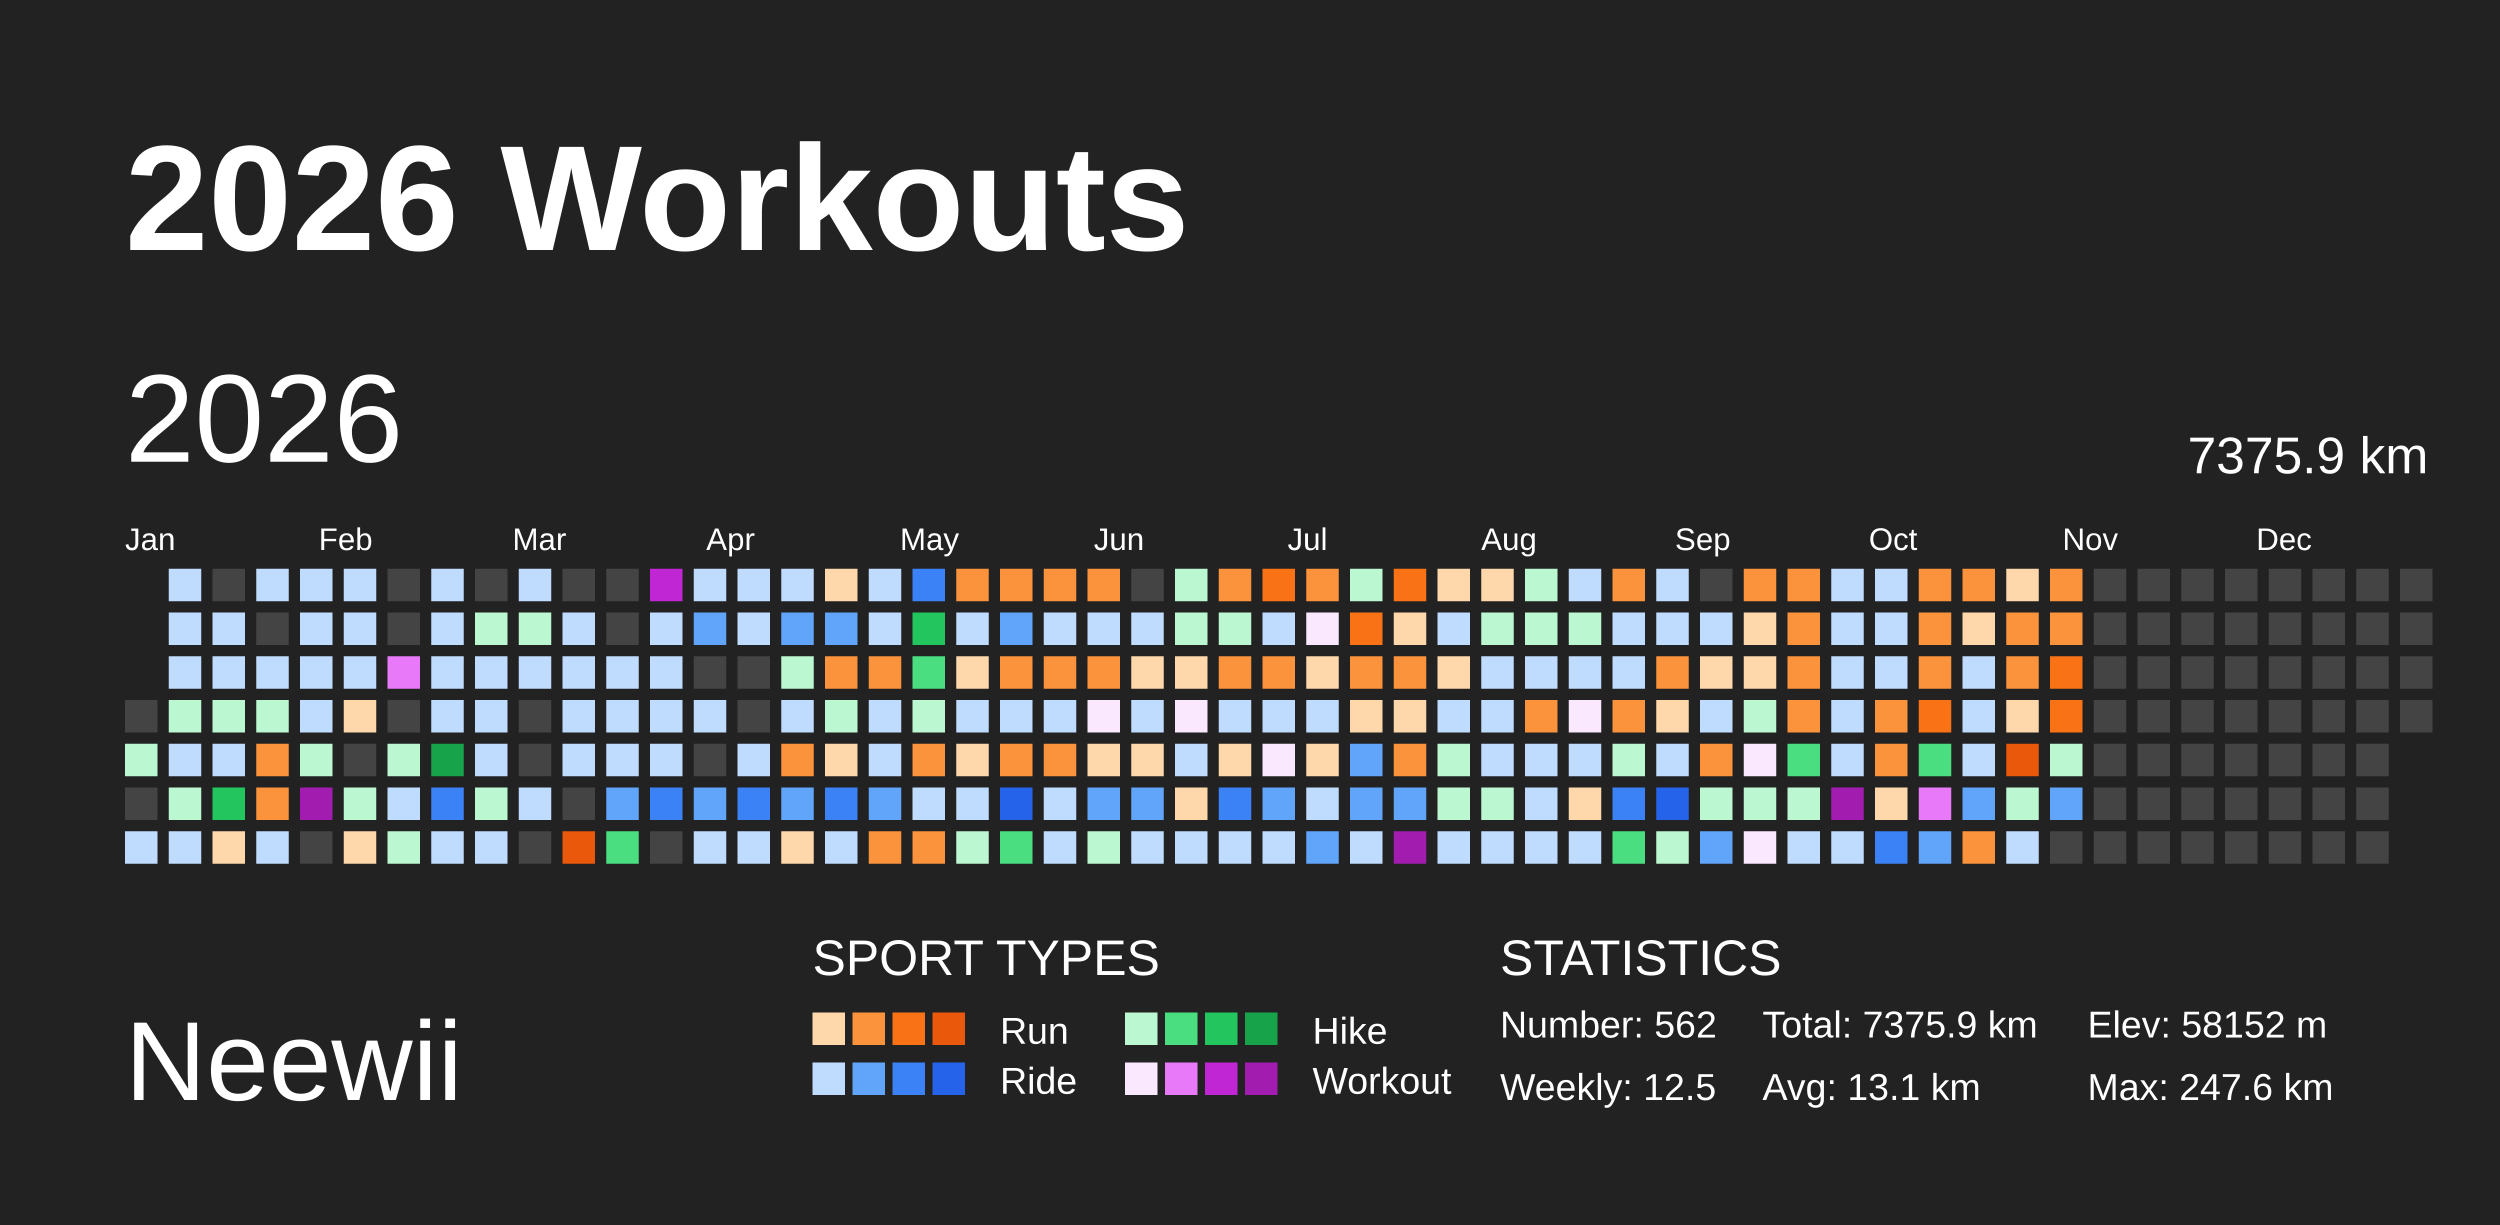
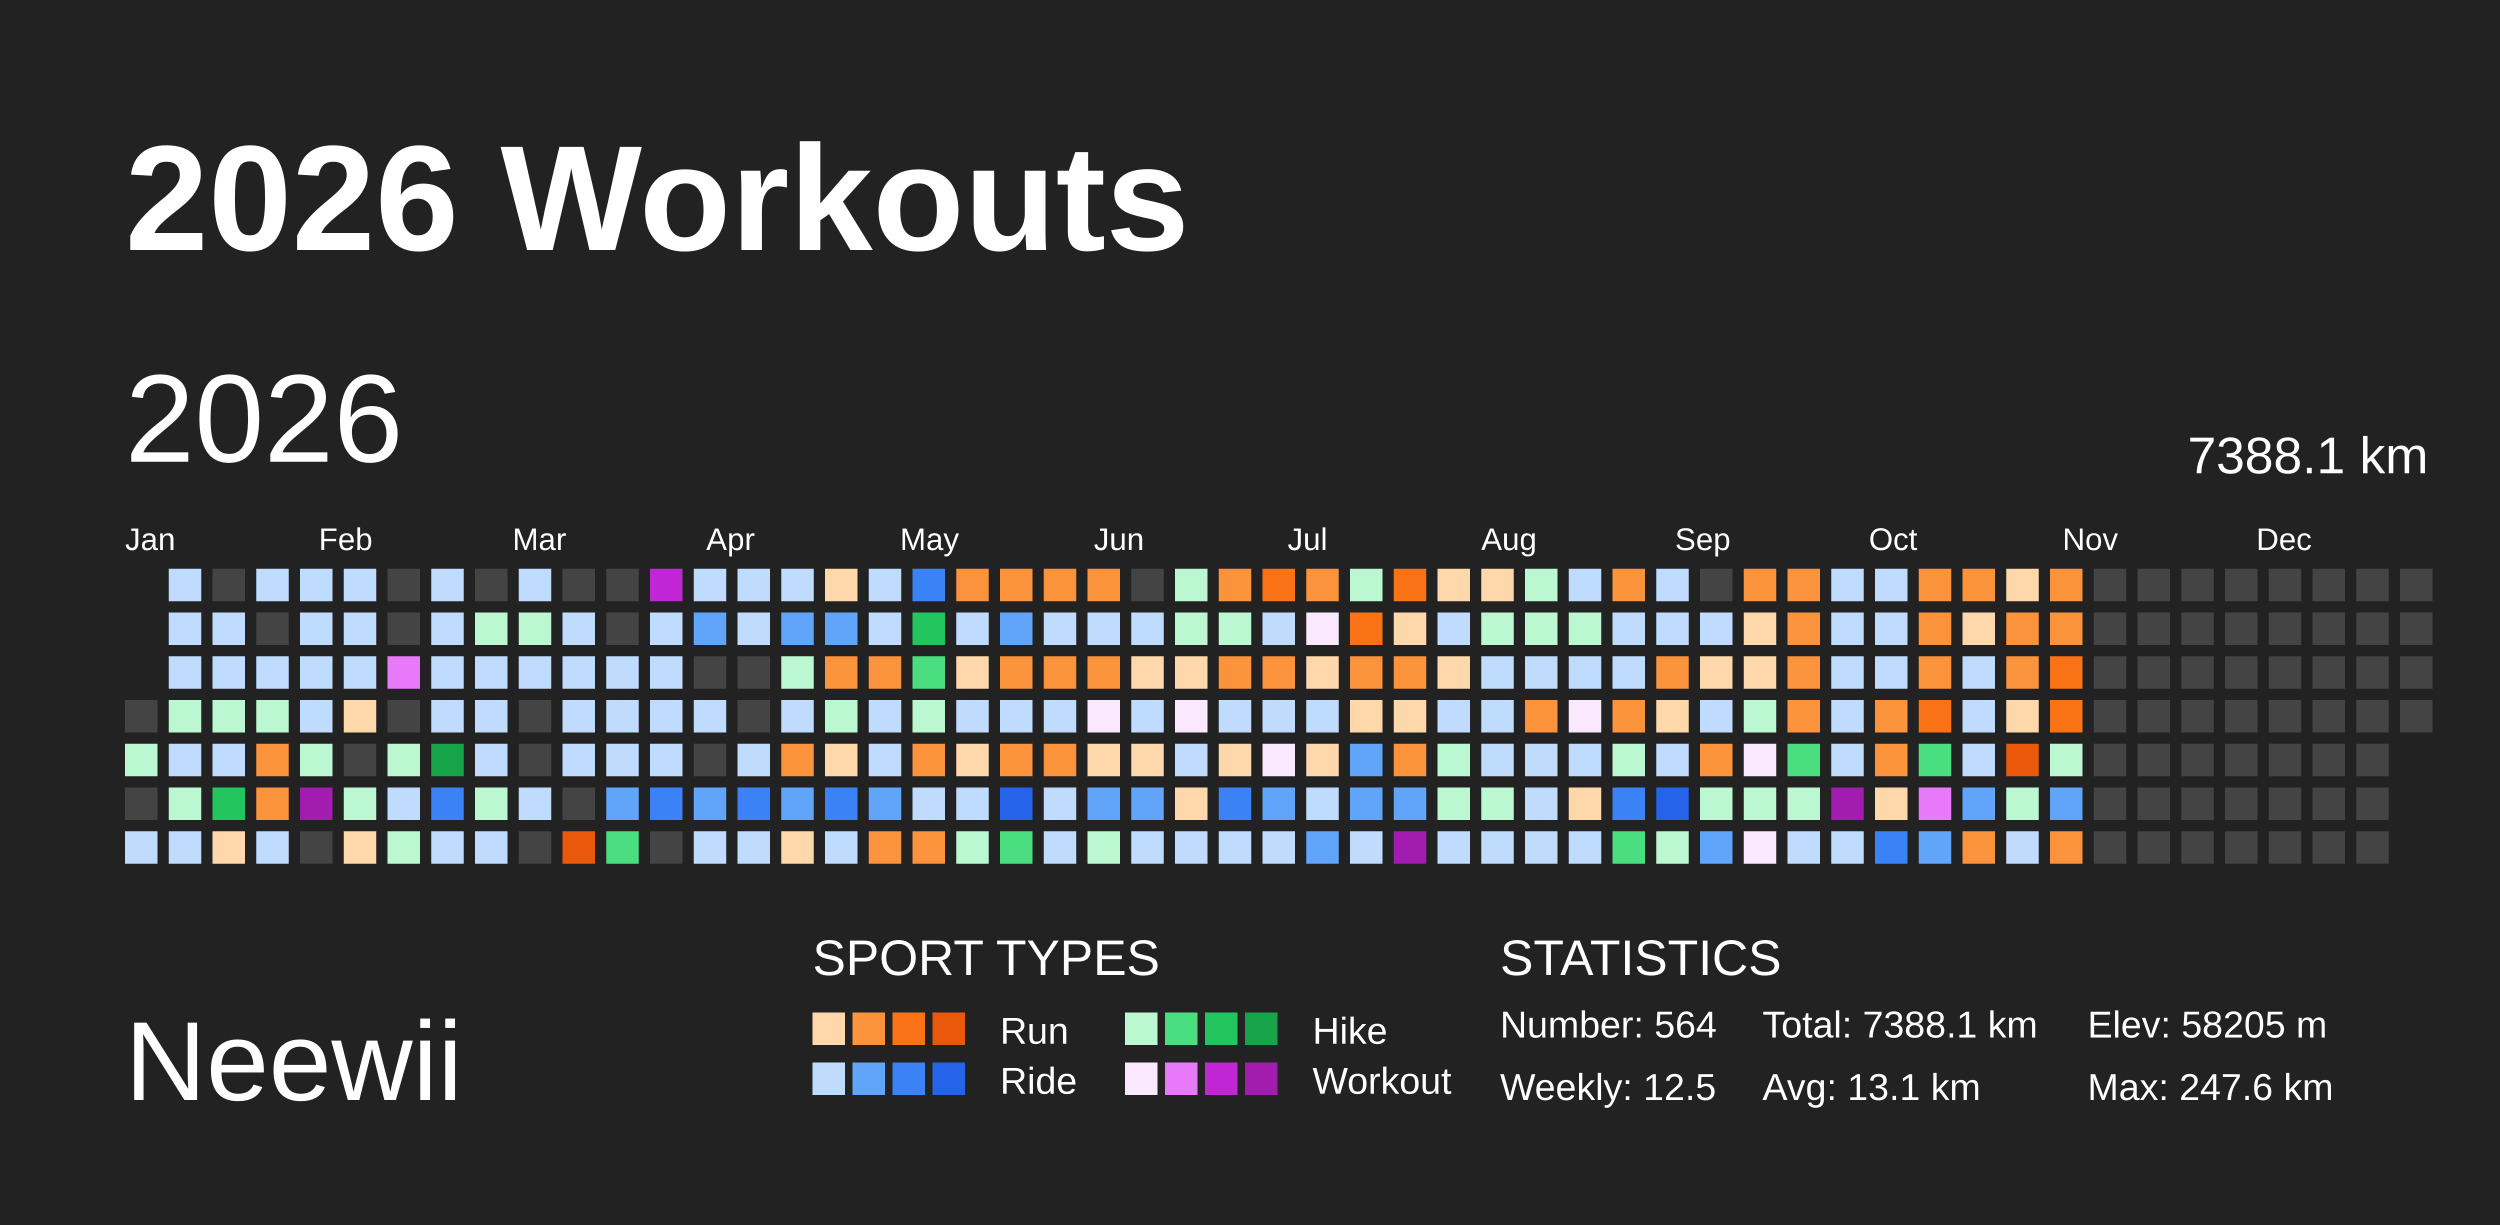
<svg xmlns="http://www.w3.org/2000/svg" baseProfile="full" height="98mm" version="1.1" viewBox="0,0,200,98" width="200mm">
  <defs />
  <rect fill="#222222" height="98" width="200" x="0" y="0" />
  <text fill="#FFFFFF" style="font-size:12px; font-family:Arial; font-weight:bold;" x="10" y="20">2026 Workouts</text>
  <text fill="#FFFFFF" style="font-size:9px; font-family:Arial" x="10" y="88">Neewii</text>
  <text fill="#FFFFFF" style="font-size:4px; font-family:Arial" x="65" y="78">SPORT TYPES</text>
  <rect fill="#fed7aa" height="2.6" width="2.6" x="65.0" y="81" />
  <rect fill="#fb923c" height="2.6" width="2.6" x="68.2" y="81" />
  <rect fill="#f97316" height="2.6" width="2.6" x="71.4" y="81" />
  <rect fill="#ea580c" height="2.6" width="2.6" x="74.6" y="81" />
  <text fill="#FFFFFF" style="font-size:3px; font-family:Arial" x="80" y="83.5">Run</text>
  <rect fill="#bbf7d0" height="2.6" width="2.6" x="90.0" y="81" />
  <rect fill="#4ade80" height="2.6" width="2.6" x="93.2" y="81" />
  <rect fill="#22c55e" height="2.6" width="2.6" x="96.4" y="81" />
  <rect fill="#16a34a" height="2.6" width="2.6" x="99.6" y="81" />
  <text fill="#FFFFFF" style="font-size:3px; font-family:Arial" x="105" y="83.5">Hike</text>
  <rect fill="#bfdbfe" height="2.6" width="2.6" x="65.0" y="85" />
  <rect fill="#60a5fa" height="2.6" width="2.6" x="68.2" y="85" />
  <rect fill="#3b82f6" height="2.6" width="2.6" x="71.4" y="85" />
  <rect fill="#2563eb" height="2.6" width="2.6" x="74.6" y="85" />
  <text fill="#FFFFFF" style="font-size:3px; font-family:Arial" x="80" y="87.5">Ride</text>
  <rect fill="#fae8ff" height="2.6" width="2.6" x="90.0" y="85" />
  <rect fill="#e879f9" height="2.6" width="2.6" x="93.2" y="85" />
  <rect fill="#c026d3" height="2.6" width="2.6" x="96.4" y="85" />
  <rect fill="#a21caf" height="2.6" width="2.6" x="99.6" y="85" />
  <text fill="#FFFFFF" style="font-size:3px; font-family:Arial" x="105" y="87.5">Workout</text>
  <text fill="#FFFFFF" style="font-size:4px; font-family:Arial" x="120" y="78">STATISTICS</text>
-   <text fill="#FFFFFF" style="font-size:3px; font-family:Arial" x="120" y="83">Number: 562</text>
+   <text fill="#FFFFFF" style="font-size:3px; font-family:Arial" x="120" y="83">Number: 564</text>
  <text fill="#FFFFFF" style="font-size:3px; font-family:Arial" x="120" y="88">Weekly: 12.5</text>
-   <text fill="#FFFFFF" style="font-size:3px; font-family:Arial" x="141" y="83">Total: 7375.9 km</text>
+   <text fill="#FFFFFF" style="font-size:3px; font-family:Arial" x="141" y="83">Total: 7388.1 km</text>
  <text fill="#FFFFFF" style="font-size:3px; font-family:Arial" x="141" y="88">Avg: 13.1 km</text>
-   <text fill="#FFFFFF" style="font-size:3px; font-family:Arial" x="167" y="83">Elev: 58152 m</text>
+   <text fill="#FFFFFF" style="font-size:3px; font-family:Arial" x="167" y="83">Elev: 58205 m</text>
  <text fill="#FFFFFF" style="font-size:3px; font-family:Arial" x="167" y="88">Max: 247.6 km</text>
  <text dominant-baseline="hanging" fill="#FFFFFF" style="font-size:10.0px; font-family:Arial;" x="10" y="30">2026</text>
-   <text dominant-baseline="hanging" fill="#FFFFFF" style="font-size:4.125px; font-family:Arial;" x="175" y="35">7375.9 km</text>
+   <text dominant-baseline="hanging" fill="#FFFFFF" style="font-size:4.125px; font-family:Arial;" x="175" y="35">7388.1 km</text>
  <text fill="#FFFFFF" style="font-size:2.5px; font-family:Arial" x="10.0" y="44">Jan</text>
  <text fill="#FFFFFF" style="font-size:2.5px; font-family:Arial" x="25.5" y="44">Feb</text>
  <text fill="#FFFFFF" style="font-size:2.5px; font-family:Arial" x="41.0" y="44">Mar</text>
  <text fill="#FFFFFF" style="font-size:2.5px; font-family:Arial" x="56.5" y="44">Apr</text>
  <text fill="#FFFFFF" style="font-size:2.5px; font-family:Arial" x="72.0" y="44">May</text>
  <text fill="#FFFFFF" style="font-size:2.5px; font-family:Arial" x="87.5" y="44">Jun</text>
  <text fill="#FFFFFF" style="font-size:2.5px; font-family:Arial" x="103.0" y="44">Jul</text>
  <text fill="#FFFFFF" style="font-size:2.5px; font-family:Arial" x="118.5" y="44">Aug</text>
  <text fill="#FFFFFF" style="font-size:2.5px; font-family:Arial" x="134.0" y="44">Sep</text>
  <text fill="#FFFFFF" style="font-size:2.5px; font-family:Arial" x="149.5" y="44">Oct</text>
  <text fill="#FFFFFF" style="font-size:2.5px; font-family:Arial" x="165.0" y="44">Nov</text>
  <text fill="#FFFFFF" style="font-size:2.5px; font-family:Arial" x="180.5" y="44">Dec</text>
  <rect fill="#444444" height="2.6" width="2.6" x="10.0" y="56.0" />
  <rect fill="#bbf7d0" height="2.6" width="2.6" x="10.0" y="59.5" />
  <rect fill="#444444" height="2.6" width="2.6" x="10.0" y="63.0" />
  <rect fill="#bfdbfe" height="2.6" width="2.6" x="10.0" y="66.5" />
  <rect fill="#bfdbfe" height="2.6" width="2.6" x="13.5" y="45.5" />
  <rect fill="#bfdbfe" height="2.6" width="2.6" x="13.5" y="49.0" />
  <rect fill="#bfdbfe" height="2.6" width="2.6" x="13.5" y="52.5" />
  <rect fill="#bbf7d0" height="2.6" width="2.6" x="13.5" y="56.0" />
  <rect fill="#bfdbfe" height="2.6" width="2.6" x="13.5" y="59.5" />
  <rect fill="#bbf7d0" height="2.6" width="2.6" x="13.5" y="63.0" />
  <rect fill="#bfdbfe" height="2.6" width="2.6" x="13.5" y="66.5" />
  <rect fill="#444444" height="2.6" width="2.6" x="17.0" y="45.5" />
  <rect fill="#bfdbfe" height="2.6" width="2.6" x="17.0" y="49.0" />
  <rect fill="#bfdbfe" height="2.6" width="2.6" x="17.0" y="52.5" />
  <rect fill="#bbf7d0" height="2.6" width="2.6" x="17.0" y="56.0" />
  <rect fill="#bfdbfe" height="2.6" width="2.6" x="17.0" y="59.5" />
  <rect fill="#22c55e" height="2.6" width="2.6" x="17.0" y="63.0" />
  <rect fill="#fed7aa" height="2.6" width="2.6" x="17.0" y="66.5" />
  <rect fill="#bfdbfe" height="2.6" width="2.6" x="20.5" y="45.5" />
  <rect fill="#444444" height="2.6" width="2.6" x="20.5" y="49.0" />
  <rect fill="#bfdbfe" height="2.6" width="2.6" x="20.5" y="52.5" />
  <rect fill="#bbf7d0" height="2.6" width="2.6" x="20.5" y="56.0" />
  <rect fill="#fb923c" height="2.6" width="2.6" x="20.5" y="59.5" />
  <rect fill="#fb923c" height="2.6" width="2.6" x="20.5" y="63.0" />
  <rect fill="#bfdbfe" height="2.6" width="2.6" x="20.5" y="66.5" />
  <rect fill="#bfdbfe" height="2.6" width="2.6" x="24.0" y="45.5" />
  <rect fill="#bfdbfe" height="2.6" width="2.6" x="24.0" y="49.0" />
  <rect fill="#bfdbfe" height="2.6" width="2.6" x="24.0" y="52.5" />
  <rect fill="#bfdbfe" height="2.6" width="2.6" x="24.0" y="56.0" />
  <rect fill="#bbf7d0" height="2.6" width="2.6" x="24.0" y="59.5" />
  <rect fill="#a21caf" height="2.6" width="2.6" x="24.0" y="63.0" />
  <rect fill="#444444" height="2.6" width="2.6" x="24.0" y="66.5" />
  <rect fill="#bfdbfe" height="2.6" width="2.6" x="27.5" y="45.5" />
  <rect fill="#bfdbfe" height="2.6" width="2.6" x="27.5" y="49.0" />
  <rect fill="#bfdbfe" height="2.6" width="2.6" x="27.5" y="52.5" />
  <rect fill="#fed7aa" height="2.6" width="2.6" x="27.5" y="56.0" />
  <rect fill="#444444" height="2.6" width="2.6" x="27.5" y="59.5" />
  <rect fill="#bbf7d0" height="2.6" width="2.6" x="27.5" y="63.0" />
  <rect fill="#fed7aa" height="2.6" width="2.6" x="27.5" y="66.5" />
  <rect fill="#444444" height="2.6" width="2.6" x="31.0" y="45.5" />
  <rect fill="#444444" height="2.6" width="2.6" x="31.0" y="49.0" />
  <rect fill="#e879f9" height="2.6" width="2.6" x="31.0" y="52.5" />
  <rect fill="#444444" height="2.6" width="2.6" x="31.0" y="56.0" />
  <rect fill="#bbf7d0" height="2.6" width="2.6" x="31.0" y="59.5" />
  <rect fill="#bfdbfe" height="2.6" width="2.6" x="31.0" y="63.0" />
  <rect fill="#bbf7d0" height="2.6" width="2.6" x="31.0" y="66.5" />
  <rect fill="#bfdbfe" height="2.6" width="2.6" x="34.5" y="45.5" />
  <rect fill="#bfdbfe" height="2.6" width="2.6" x="34.5" y="49.0" />
  <rect fill="#bfdbfe" height="2.6" width="2.6" x="34.5" y="52.5" />
  <rect fill="#bfdbfe" height="2.6" width="2.6" x="34.5" y="56.0" />
  <rect fill="#16a34a" height="2.6" width="2.6" x="34.5" y="59.5" />
  <rect fill="#3b82f6" height="2.6" width="2.6" x="34.5" y="63.0" />
  <rect fill="#bfdbfe" height="2.6" width="2.6" x="34.5" y="66.5" />
  <rect fill="#444444" height="2.6" width="2.6" x="38.0" y="45.5" />
  <rect fill="#bbf7d0" height="2.6" width="2.6" x="38.0" y="49.0" />
  <rect fill="#bfdbfe" height="2.6" width="2.6" x="38.0" y="52.5" />
  <rect fill="#bfdbfe" height="2.6" width="2.6" x="38.0" y="56.0" />
  <rect fill="#bfdbfe" height="2.6" width="2.6" x="38.0" y="59.5" />
  <rect fill="#bbf7d0" height="2.6" width="2.6" x="38.0" y="63.0" />
  <rect fill="#bfdbfe" height="2.6" width="2.6" x="38.0" y="66.5" />
  <rect fill="#bfdbfe" height="2.6" width="2.6" x="41.5" y="45.5" />
  <rect fill="#bbf7d0" height="2.6" width="2.6" x="41.5" y="49.0" />
  <rect fill="#bfdbfe" height="2.6" width="2.6" x="41.5" y="52.5" />
  <rect fill="#444444" height="2.6" width="2.6" x="41.5" y="56.0" />
  <rect fill="#444444" height="2.6" width="2.6" x="41.5" y="59.5" />
  <rect fill="#bfdbfe" height="2.6" width="2.6" x="41.5" y="63.0" />
  <rect fill="#444444" height="2.6" width="2.6" x="41.5" y="66.5" />
  <rect fill="#444444" height="2.6" width="2.6" x="45.0" y="45.5" />
  <rect fill="#bfdbfe" height="2.6" width="2.6" x="45.0" y="49.0" />
  <rect fill="#bfdbfe" height="2.6" width="2.6" x="45.0" y="52.5" />
  <rect fill="#bfdbfe" height="2.6" width="2.6" x="45.0" y="56.0" />
  <rect fill="#bfdbfe" height="2.6" width="2.6" x="45.0" y="59.5" />
  <rect fill="#444444" height="2.6" width="2.6" x="45.0" y="63.0" />
  <rect fill="#ea580c" height="2.6" width="2.6" x="45.0" y="66.5" />
  <rect fill="#444444" height="2.6" width="2.6" x="48.5" y="45.5" />
  <rect fill="#444444" height="2.6" width="2.6" x="48.5" y="49.0" />
  <rect fill="#bfdbfe" height="2.6" width="2.6" x="48.5" y="52.5" />
  <rect fill="#bfdbfe" height="2.6" width="2.6" x="48.5" y="56.0" />
  <rect fill="#bfdbfe" height="2.6" width="2.6" x="48.5" y="59.5" />
  <rect fill="#60a5fa" height="2.6" width="2.6" x="48.5" y="63.0" />
  <rect fill="#4ade80" height="2.6" width="2.6" x="48.5" y="66.5" />
  <rect fill="#c026d3" height="2.6" width="2.6" x="52.0" y="45.5" />
  <rect fill="#bfdbfe" height="2.6" width="2.6" x="52.0" y="49.0" />
  <rect fill="#bfdbfe" height="2.6" width="2.6" x="52.0" y="52.5" />
  <rect fill="#bfdbfe" height="2.6" width="2.6" x="52.0" y="56.0" />
  <rect fill="#bfdbfe" height="2.6" width="2.6" x="52.0" y="59.5" />
  <rect fill="#3b82f6" height="2.6" width="2.6" x="52.0" y="63.0" />
  <rect fill="#444444" height="2.6" width="2.6" x="52.0" y="66.5" />
  <rect fill="#bfdbfe" height="2.6" width="2.6" x="55.5" y="45.5" />
  <rect fill="#60a5fa" height="2.6" width="2.6" x="55.5" y="49.0" />
  <rect fill="#444444" height="2.6" width="2.6" x="55.5" y="52.5" />
  <rect fill="#bfdbfe" height="2.6" width="2.6" x="55.5" y="56.0" />
  <rect fill="#444444" height="2.6" width="2.6" x="55.5" y="59.5" />
  <rect fill="#60a5fa" height="2.6" width="2.6" x="55.5" y="63.0" />
  <rect fill="#bfdbfe" height="2.6" width="2.6" x="55.5" y="66.5" />
  <rect fill="#bfdbfe" height="2.6" width="2.6" x="59.0" y="45.5" />
  <rect fill="#bfdbfe" height="2.6" width="2.6" x="59.0" y="49.0" />
  <rect fill="#444444" height="2.6" width="2.6" x="59.0" y="52.5" />
  <rect fill="#444444" height="2.6" width="2.6" x="59.0" y="56.0" />
  <rect fill="#bfdbfe" height="2.6" width="2.6" x="59.0" y="59.5" />
  <rect fill="#3b82f6" height="2.6" width="2.6" x="59.0" y="63.0" />
  <rect fill="#bfdbfe" height="2.6" width="2.6" x="59.0" y="66.5" />
  <rect fill="#bfdbfe" height="2.6" width="2.6" x="62.5" y="45.5" />
  <rect fill="#60a5fa" height="2.6" width="2.6" x="62.5" y="49.0" />
  <rect fill="#bbf7d0" height="2.6" width="2.6" x="62.5" y="52.5" />
  <rect fill="#bfdbfe" height="2.6" width="2.6" x="62.5" y="56.0" />
  <rect fill="#fb923c" height="2.6" width="2.6" x="62.5" y="59.5" />
  <rect fill="#60a5fa" height="2.6" width="2.6" x="62.5" y="63.0" />
  <rect fill="#fed7aa" height="2.6" width="2.6" x="62.5" y="66.5" />
  <rect fill="#fed7aa" height="2.6" width="2.6" x="66.0" y="45.5" />
  <rect fill="#60a5fa" height="2.6" width="2.6" x="66.0" y="49.0" />
  <rect fill="#fb923c" height="2.6" width="2.6" x="66.0" y="52.5" />
  <rect fill="#bbf7d0" height="2.6" width="2.6" x="66.0" y="56.0" />
  <rect fill="#fed7aa" height="2.6" width="2.6" x="66.0" y="59.5" />
  <rect fill="#3b82f6" height="2.6" width="2.6" x="66.0" y="63.0" />
  <rect fill="#bfdbfe" height="2.6" width="2.6" x="66.0" y="66.5" />
  <rect fill="#bfdbfe" height="2.6" width="2.6" x="69.5" y="45.5" />
  <rect fill="#bfdbfe" height="2.6" width="2.6" x="69.5" y="49.0" />
  <rect fill="#fb923c" height="2.6" width="2.6" x="69.5" y="52.5" />
  <rect fill="#bfdbfe" height="2.6" width="2.6" x="69.5" y="56.0" />
  <rect fill="#bfdbfe" height="2.6" width="2.6" x="69.5" y="59.5" />
  <rect fill="#60a5fa" height="2.6" width="2.6" x="69.5" y="63.0" />
  <rect fill="#fb923c" height="2.6" width="2.6" x="69.5" y="66.5" />
  <rect fill="#3b82f6" height="2.6" width="2.6" x="73.0" y="45.5" />
  <rect fill="#22c55e" height="2.6" width="2.6" x="73.0" y="49.0" />
  <rect fill="#4ade80" height="2.6" width="2.6" x="73.0" y="52.5" />
  <rect fill="#bbf7d0" height="2.6" width="2.6" x="73.0" y="56.0" />
  <rect fill="#fb923c" height="2.6" width="2.6" x="73.0" y="59.5" />
  <rect fill="#bfdbfe" height="2.6" width="2.6" x="73.0" y="63.0" />
  <rect fill="#fb923c" height="2.6" width="2.6" x="73.0" y="66.5" />
  <rect fill="#fb923c" height="2.6" width="2.6" x="76.5" y="45.5" />
  <rect fill="#bfdbfe" height="2.6" width="2.6" x="76.5" y="49.0" />
  <rect fill="#fed7aa" height="2.6" width="2.6" x="76.5" y="52.5" />
  <rect fill="#bfdbfe" height="2.6" width="2.6" x="76.5" y="56.0" />
  <rect fill="#fed7aa" height="2.6" width="2.6" x="76.5" y="59.5" />
  <rect fill="#bfdbfe" height="2.6" width="2.6" x="76.5" y="63.0" />
  <rect fill="#bbf7d0" height="2.6" width="2.6" x="76.5" y="66.5" />
  <rect fill="#fb923c" height="2.6" width="2.6" x="80.0" y="45.5" />
  <rect fill="#60a5fa" height="2.6" width="2.6" x="80.0" y="49.0" />
  <rect fill="#fb923c" height="2.6" width="2.6" x="80.0" y="52.5" />
  <rect fill="#bfdbfe" height="2.6" width="2.6" x="80.0" y="56.0" />
  <rect fill="#fb923c" height="2.6" width="2.6" x="80.0" y="59.5" />
  <rect fill="#2563eb" height="2.6" width="2.6" x="80.0" y="63.0" />
  <rect fill="#4ade80" height="2.6" width="2.6" x="80.0" y="66.5" />
  <rect fill="#fb923c" height="2.6" width="2.6" x="83.5" y="45.5" />
  <rect fill="#bfdbfe" height="2.6" width="2.6" x="83.5" y="49.0" />
  <rect fill="#fb923c" height="2.6" width="2.6" x="83.5" y="52.5" />
  <rect fill="#bfdbfe" height="2.6" width="2.6" x="83.5" y="56.0" />
  <rect fill="#fb923c" height="2.6" width="2.6" x="83.5" y="59.5" />
  <rect fill="#bfdbfe" height="2.6" width="2.6" x="83.5" y="63.0" />
  <rect fill="#bfdbfe" height="2.6" width="2.6" x="83.5" y="66.5" />
  <rect fill="#fb923c" height="2.6" width="2.6" x="87.0" y="45.5" />
  <rect fill="#bfdbfe" height="2.6" width="2.6" x="87.0" y="49.0" />
  <rect fill="#fb923c" height="2.6" width="2.6" x="87.0" y="52.5" />
  <rect fill="#fae8ff" height="2.6" width="2.6" x="87.0" y="56.0" />
  <rect fill="#fed7aa" height="2.6" width="2.6" x="87.0" y="59.5" />
  <rect fill="#60a5fa" height="2.6" width="2.6" x="87.0" y="63.0" />
  <rect fill="#bbf7d0" height="2.6" width="2.6" x="87.0" y="66.5" />
  <rect fill="#444444" height="2.6" width="2.6" x="90.5" y="45.5" />
  <rect fill="#bfdbfe" height="2.6" width="2.6" x="90.5" y="49.0" />
  <rect fill="#fed7aa" height="2.6" width="2.6" x="90.5" y="52.5" />
  <rect fill="#bfdbfe" height="2.6" width="2.6" x="90.5" y="56.0" />
  <rect fill="#fed7aa" height="2.6" width="2.6" x="90.5" y="59.5" />
  <rect fill="#60a5fa" height="2.6" width="2.6" x="90.5" y="63.0" />
  <rect fill="#bfdbfe" height="2.6" width="2.6" x="90.5" y="66.5" />
  <rect fill="#bbf7d0" height="2.6" width="2.6" x="94.0" y="45.5" />
  <rect fill="#bbf7d0" height="2.6" width="2.6" x="94.0" y="49.0" />
  <rect fill="#fed7aa" height="2.6" width="2.6" x="94.0" y="52.5" />
  <rect fill="#fae8ff" height="2.6" width="2.6" x="94.0" y="56.0" />
  <rect fill="#bfdbfe" height="2.6" width="2.6" x="94.0" y="59.5" />
  <rect fill="#fed7aa" height="2.6" width="2.6" x="94.0" y="63.0" />
  <rect fill="#bfdbfe" height="2.6" width="2.6" x="94.0" y="66.5" />
  <rect fill="#fb923c" height="2.6" width="2.6" x="97.5" y="45.5" />
  <rect fill="#bbf7d0" height="2.6" width="2.6" x="97.5" y="49.0" />
  <rect fill="#fb923c" height="2.6" width="2.6" x="97.5" y="52.5" />
  <rect fill="#bfdbfe" height="2.6" width="2.6" x="97.5" y="56.0" />
  <rect fill="#fed7aa" height="2.6" width="2.6" x="97.5" y="59.5" />
  <rect fill="#3b82f6" height="2.6" width="2.6" x="97.5" y="63.0" />
  <rect fill="#bfdbfe" height="2.6" width="2.6" x="97.5" y="66.5" />
  <rect fill="#f97316" height="2.6" width="2.6" x="101.0" y="45.5" />
  <rect fill="#bfdbfe" height="2.6" width="2.6" x="101.0" y="49.0" />
  <rect fill="#fb923c" height="2.6" width="2.6" x="101.0" y="52.5" />
  <rect fill="#bfdbfe" height="2.6" width="2.6" x="101.0" y="56.0" />
  <rect fill="#fae8ff" height="2.6" width="2.6" x="101.0" y="59.5" />
  <rect fill="#60a5fa" height="2.6" width="2.6" x="101.0" y="63.0" />
  <rect fill="#bfdbfe" height="2.6" width="2.6" x="101.0" y="66.5" />
  <rect fill="#fb923c" height="2.6" width="2.6" x="104.5" y="45.5" />
  <rect fill="#fae8ff" height="2.6" width="2.6" x="104.5" y="49.0" />
  <rect fill="#fed7aa" height="2.6" width="2.6" x="104.5" y="52.5" />
  <rect fill="#bfdbfe" height="2.6" width="2.6" x="104.5" y="56.0" />
  <rect fill="#fed7aa" height="2.6" width="2.6" x="104.5" y="59.5" />
  <rect fill="#bfdbfe" height="2.6" width="2.6" x="104.5" y="63.0" />
  <rect fill="#60a5fa" height="2.6" width="2.6" x="104.5" y="66.5" />
  <rect fill="#bbf7d0" height="2.6" width="2.6" x="108.0" y="45.5" />
  <rect fill="#f97316" height="2.6" width="2.6" x="108.0" y="49.0" />
  <rect fill="#fb923c" height="2.6" width="2.6" x="108.0" y="52.5" />
  <rect fill="#fed7aa" height="2.6" width="2.6" x="108.0" y="56.0" />
  <rect fill="#60a5fa" height="2.6" width="2.6" x="108.0" y="59.5" />
  <rect fill="#60a5fa" height="2.6" width="2.6" x="108.0" y="63.0" />
  <rect fill="#bfdbfe" height="2.6" width="2.6" x="108.0" y="66.5" />
  <rect fill="#f97316" height="2.6" width="2.6" x="111.5" y="45.5" />
  <rect fill="#fed7aa" height="2.6" width="2.6" x="111.5" y="49.0" />
  <rect fill="#fb923c" height="2.6" width="2.6" x="111.5" y="52.5" />
  <rect fill="#fed7aa" height="2.6" width="2.6" x="111.5" y="56.0" />
  <rect fill="#fb923c" height="2.6" width="2.6" x="111.5" y="59.5" />
  <rect fill="#60a5fa" height="2.6" width="2.6" x="111.5" y="63.0" />
  <rect fill="#a21caf" height="2.6" width="2.6" x="111.5" y="66.5" />
  <rect fill="#fed7aa" height="2.6" width="2.6" x="115.0" y="45.5" />
  <rect fill="#bfdbfe" height="2.6" width="2.6" x="115.0" y="49.0" />
  <rect fill="#fed7aa" height="2.6" width="2.6" x="115.0" y="52.5" />
  <rect fill="#bfdbfe" height="2.6" width="2.6" x="115.0" y="56.0" />
  <rect fill="#bbf7d0" height="2.6" width="2.6" x="115.0" y="59.5" />
  <rect fill="#bbf7d0" height="2.6" width="2.6" x="115.0" y="63.0" />
  <rect fill="#bfdbfe" height="2.6" width="2.6" x="115.0" y="66.5" />
  <rect fill="#fed7aa" height="2.6" width="2.6" x="118.5" y="45.5" />
  <rect fill="#bbf7d0" height="2.6" width="2.6" x="118.5" y="49.0" />
  <rect fill="#bfdbfe" height="2.6" width="2.6" x="118.5" y="52.5" />
  <rect fill="#bfdbfe" height="2.6" width="2.6" x="118.5" y="56.0" />
  <rect fill="#bfdbfe" height="2.6" width="2.6" x="118.5" y="59.5" />
  <rect fill="#bbf7d0" height="2.6" width="2.6" x="118.5" y="63.0" />
  <rect fill="#bfdbfe" height="2.6" width="2.6" x="118.5" y="66.5" />
  <rect fill="#bbf7d0" height="2.6" width="2.6" x="122.0" y="45.5" />
  <rect fill="#bbf7d0" height="2.6" width="2.6" x="122.0" y="49.0" />
  <rect fill="#bfdbfe" height="2.6" width="2.6" x="122.0" y="52.5" />
  <rect fill="#fb923c" height="2.6" width="2.6" x="122.0" y="56.0" />
  <rect fill="#bfdbfe" height="2.6" width="2.6" x="122.0" y="59.5" />
  <rect fill="#bfdbfe" height="2.6" width="2.6" x="122.0" y="63.0" />
  <rect fill="#bfdbfe" height="2.6" width="2.6" x="122.0" y="66.5" />
  <rect fill="#bfdbfe" height="2.6" width="2.6" x="125.5" y="45.5" />
  <rect fill="#bbf7d0" height="2.6" width="2.6" x="125.5" y="49.0" />
  <rect fill="#bfdbfe" height="2.6" width="2.6" x="125.5" y="52.5" />
  <rect fill="#fae8ff" height="2.6" width="2.6" x="125.5" y="56.0" />
  <rect fill="#bfdbfe" height="2.6" width="2.6" x="125.5" y="59.5" />
  <rect fill="#fed7aa" height="2.6" width="2.6" x="125.5" y="63.0" />
  <rect fill="#bfdbfe" height="2.6" width="2.6" x="125.5" y="66.5" />
  <rect fill="#fb923c" height="2.6" width="2.6" x="129.0" y="45.5" />
  <rect fill="#bfdbfe" height="2.6" width="2.6" x="129.0" y="49.0" />
  <rect fill="#bfdbfe" height="2.6" width="2.6" x="129.0" y="52.5" />
  <rect fill="#fb923c" height="2.6" width="2.6" x="129.0" y="56.0" />
  <rect fill="#bbf7d0" height="2.6" width="2.6" x="129.0" y="59.5" />
  <rect fill="#3b82f6" height="2.6" width="2.6" x="129.0" y="63.0" />
  <rect fill="#4ade80" height="2.6" width="2.6" x="129.0" y="66.5" />
  <rect fill="#bfdbfe" height="2.6" width="2.6" x="132.5" y="45.5" />
  <rect fill="#bfdbfe" height="2.6" width="2.6" x="132.5" y="49.0" />
  <rect fill="#fb923c" height="2.6" width="2.6" x="132.5" y="52.5" />
  <rect fill="#fed7aa" height="2.6" width="2.6" x="132.5" y="56.0" />
  <rect fill="#bfdbfe" height="2.6" width="2.6" x="132.5" y="59.5" />
  <rect fill="#2563eb" height="2.6" width="2.6" x="132.5" y="63.0" />
  <rect fill="#bbf7d0" height="2.6" width="2.6" x="132.5" y="66.5" />
  <rect fill="#444444" height="2.6" width="2.6" x="136.0" y="45.5" />
  <rect fill="#bfdbfe" height="2.6" width="2.6" x="136.0" y="49.0" />
  <rect fill="#fed7aa" height="2.6" width="2.6" x="136.0" y="52.5" />
  <rect fill="#bfdbfe" height="2.6" width="2.6" x="136.0" y="56.0" />
  <rect fill="#fb923c" height="2.6" width="2.6" x="136.0" y="59.5" />
  <rect fill="#bbf7d0" height="2.6" width="2.6" x="136.0" y="63.0" />
  <rect fill="#60a5fa" height="2.6" width="2.6" x="136.0" y="66.5" />
  <rect fill="#fb923c" height="2.6" width="2.6" x="139.5" y="45.5" />
  <rect fill="#fed7aa" height="2.6" width="2.6" x="139.5" y="49.0" />
  <rect fill="#fed7aa" height="2.6" width="2.6" x="139.5" y="52.5" />
  <rect fill="#bbf7d0" height="2.6" width="2.6" x="139.5" y="56.0" />
  <rect fill="#fae8ff" height="2.6" width="2.6" x="139.5" y="59.5" />
  <rect fill="#bbf7d0" height="2.6" width="2.6" x="139.5" y="63.0" />
  <rect fill="#fae8ff" height="2.6" width="2.6" x="139.5" y="66.5" />
  <rect fill="#fb923c" height="2.6" width="2.6" x="143.0" y="45.5" />
  <rect fill="#fb923c" height="2.6" width="2.6" x="143.0" y="49.0" />
  <rect fill="#fb923c" height="2.6" width="2.6" x="143.0" y="52.5" />
  <rect fill="#fb923c" height="2.6" width="2.6" x="143.0" y="56.0" />
  <rect fill="#4ade80" height="2.6" width="2.6" x="143.0" y="59.5" />
  <rect fill="#bbf7d0" height="2.6" width="2.6" x="143.0" y="63.0" />
  <rect fill="#bfdbfe" height="2.6" width="2.6" x="143.0" y="66.5" />
  <rect fill="#bfdbfe" height="2.6" width="2.6" x="146.5" y="45.5" />
  <rect fill="#bfdbfe" height="2.6" width="2.6" x="146.5" y="49.0" />
  <rect fill="#bfdbfe" height="2.6" width="2.6" x="146.5" y="52.5" />
  <rect fill="#bfdbfe" height="2.6" width="2.6" x="146.5" y="56.0" />
  <rect fill="#bfdbfe" height="2.6" width="2.6" x="146.5" y="59.5" />
  <rect fill="#a21caf" height="2.6" width="2.6" x="146.5" y="63.0" />
  <rect fill="#bfdbfe" height="2.6" width="2.6" x="146.5" y="66.5" />
  <rect fill="#bfdbfe" height="2.6" width="2.6" x="150.0" y="45.5" />
  <rect fill="#bfdbfe" height="2.6" width="2.6" x="150.0" y="49.0" />
  <rect fill="#bfdbfe" height="2.6" width="2.6" x="150.0" y="52.5" />
  <rect fill="#fb923c" height="2.6" width="2.6" x="150.0" y="56.0" />
  <rect fill="#fb923c" height="2.6" width="2.6" x="150.0" y="59.5" />
  <rect fill="#fed7aa" height="2.6" width="2.6" x="150.0" y="63.0" />
  <rect fill="#3b82f6" height="2.6" width="2.6" x="150.0" y="66.5" />
  <rect fill="#fb923c" height="2.6" width="2.6" x="153.5" y="45.5" />
  <rect fill="#fb923c" height="2.6" width="2.6" x="153.5" y="49.0" />
  <rect fill="#fb923c" height="2.6" width="2.6" x="153.5" y="52.5" />
  <rect fill="#f97316" height="2.6" width="2.6" x="153.5" y="56.0" />
  <rect fill="#4ade80" height="2.6" width="2.6" x="153.5" y="59.5" />
  <rect fill="#e879f9" height="2.6" width="2.6" x="153.5" y="63.0" />
  <rect fill="#60a5fa" height="2.6" width="2.6" x="153.5" y="66.5" />
  <rect fill="#fb923c" height="2.6" width="2.6" x="157.0" y="45.5" />
  <rect fill="#fed7aa" height="2.6" width="2.6" x="157.0" y="49.0" />
  <rect fill="#bfdbfe" height="2.6" width="2.6" x="157.0" y="52.5" />
  <rect fill="#bfdbfe" height="2.6" width="2.6" x="157.0" y="56.0" />
  <rect fill="#bfdbfe" height="2.6" width="2.6" x="157.0" y="59.5" />
  <rect fill="#60a5fa" height="2.6" width="2.6" x="157.0" y="63.0" />
  <rect fill="#fb923c" height="2.6" width="2.6" x="157.0" y="66.5" />
  <rect fill="#fed7aa" height="2.6" width="2.6" x="160.5" y="45.5" />
  <rect fill="#fb923c" height="2.6" width="2.6" x="160.5" y="49.0" />
  <rect fill="#fb923c" height="2.6" width="2.6" x="160.5" y="52.5" />
  <rect fill="#fed7aa" height="2.6" width="2.6" x="160.5" y="56.0" />
  <rect fill="#ea580c" height="2.6" width="2.6" x="160.5" y="59.5" />
  <rect fill="#bbf7d0" height="2.6" width="2.6" x="160.5" y="63.0" />
  <rect fill="#bfdbfe" height="2.6" width="2.6" x="160.5" y="66.5" />
  <rect fill="#fb923c" height="2.6" width="2.6" x="164.0" y="45.5" />
  <rect fill="#fb923c" height="2.6" width="2.6" x="164.0" y="49.0" />
  <rect fill="#f97316" height="2.6" width="2.6" x="164.0" y="52.5" />
  <rect fill="#f97316" height="2.6" width="2.6" x="164.0" y="56.0" />
  <rect fill="#bbf7d0" height="2.6" width="2.6" x="164.0" y="59.5" />
  <rect fill="#60a5fa" height="2.6" width="2.6" x="164.0" y="63.0" />
-   <rect fill="#444444" height="2.6" width="2.6" x="164.0" y="66.5" />
+   <rect fill="#fb923c" height="2.6" width="2.6" x="164.0" y="66.5" />
  <rect fill="#444444" height="2.6" width="2.6" x="167.5" y="45.5" />
  <rect fill="#444444" height="2.6" width="2.6" x="167.5" y="49.0" />
  <rect fill="#444444" height="2.6" width="2.6" x="167.5" y="52.5" />
  <rect fill="#444444" height="2.6" width="2.6" x="167.5" y="56.0" />
  <rect fill="#444444" height="2.6" width="2.6" x="167.5" y="59.5" />
  <rect fill="#444444" height="2.6" width="2.6" x="167.5" y="63.0" />
  <rect fill="#444444" height="2.6" width="2.6" x="167.5" y="66.5" />
  <rect fill="#444444" height="2.6" width="2.6" x="171.0" y="45.5" />
  <rect fill="#444444" height="2.6" width="2.6" x="171.0" y="49.0" />
  <rect fill="#444444" height="2.6" width="2.6" x="171.0" y="52.5" />
  <rect fill="#444444" height="2.6" width="2.6" x="171.0" y="56.0" />
  <rect fill="#444444" height="2.6" width="2.6" x="171.0" y="59.5" />
  <rect fill="#444444" height="2.6" width="2.6" x="171.0" y="63.0" />
  <rect fill="#444444" height="2.6" width="2.6" x="171.0" y="66.5" />
  <rect fill="#444444" height="2.6" width="2.6" x="174.5" y="45.5" />
  <rect fill="#444444" height="2.6" width="2.6" x="174.5" y="49.0" />
  <rect fill="#444444" height="2.6" width="2.6" x="174.5" y="52.5" />
  <rect fill="#444444" height="2.6" width="2.6" x="174.5" y="56.0" />
  <rect fill="#444444" height="2.6" width="2.6" x="174.5" y="59.5" />
  <rect fill="#444444" height="2.6" width="2.6" x="174.5" y="63.0" />
  <rect fill="#444444" height="2.6" width="2.6" x="174.5" y="66.5" />
  <rect fill="#444444" height="2.6" width="2.6" x="178.0" y="45.5" />
  <rect fill="#444444" height="2.6" width="2.6" x="178.0" y="49.0" />
  <rect fill="#444444" height="2.6" width="2.6" x="178.0" y="52.5" />
  <rect fill="#444444" height="2.6" width="2.6" x="178.0" y="56.0" />
  <rect fill="#444444" height="2.6" width="2.6" x="178.0" y="59.5" />
  <rect fill="#444444" height="2.6" width="2.6" x="178.0" y="63.0" />
  <rect fill="#444444" height="2.6" width="2.6" x="178.0" y="66.5" />
  <rect fill="#444444" height="2.6" width="2.6" x="181.5" y="45.5" />
  <rect fill="#444444" height="2.6" width="2.6" x="181.5" y="49.0" />
  <rect fill="#444444" height="2.6" width="2.6" x="181.5" y="52.5" />
  <rect fill="#444444" height="2.6" width="2.6" x="181.5" y="56.0" />
  <rect fill="#444444" height="2.6" width="2.6" x="181.5" y="59.5" />
  <rect fill="#444444" height="2.6" width="2.6" x="181.5" y="63.0" />
  <rect fill="#444444" height="2.6" width="2.6" x="181.5" y="66.5" />
  <rect fill="#444444" height="2.6" width="2.6" x="185.0" y="45.5" />
  <rect fill="#444444" height="2.6" width="2.6" x="185.0" y="49.0" />
  <rect fill="#444444" height="2.6" width="2.6" x="185.0" y="52.5" />
  <rect fill="#444444" height="2.6" width="2.6" x="185.0" y="56.0" />
  <rect fill="#444444" height="2.6" width="2.6" x="185.0" y="59.5" />
  <rect fill="#444444" height="2.6" width="2.6" x="185.0" y="63.0" />
  <rect fill="#444444" height="2.6" width="2.6" x="185.0" y="66.5" />
  <rect fill="#444444" height="2.6" width="2.6" x="188.5" y="45.5" />
  <rect fill="#444444" height="2.6" width="2.6" x="188.5" y="49.0" />
  <rect fill="#444444" height="2.6" width="2.6" x="188.5" y="52.5" />
  <rect fill="#444444" height="2.6" width="2.6" x="188.5" y="56.0" />
  <rect fill="#444444" height="2.6" width="2.6" x="188.5" y="59.5" />
  <rect fill="#444444" height="2.6" width="2.6" x="188.5" y="63.0" />
  <rect fill="#444444" height="2.6" width="2.6" x="188.5" y="66.5" />
  <rect fill="#444444" height="2.6" width="2.6" x="192.0" y="45.5" />
  <rect fill="#444444" height="2.6" width="2.6" x="192.0" y="49.0" />
  <rect fill="#444444" height="2.6" width="2.6" x="192.0" y="52.5" />
  <rect fill="#444444" height="2.6" width="2.6" x="192.0" y="56.0" />
</svg>
